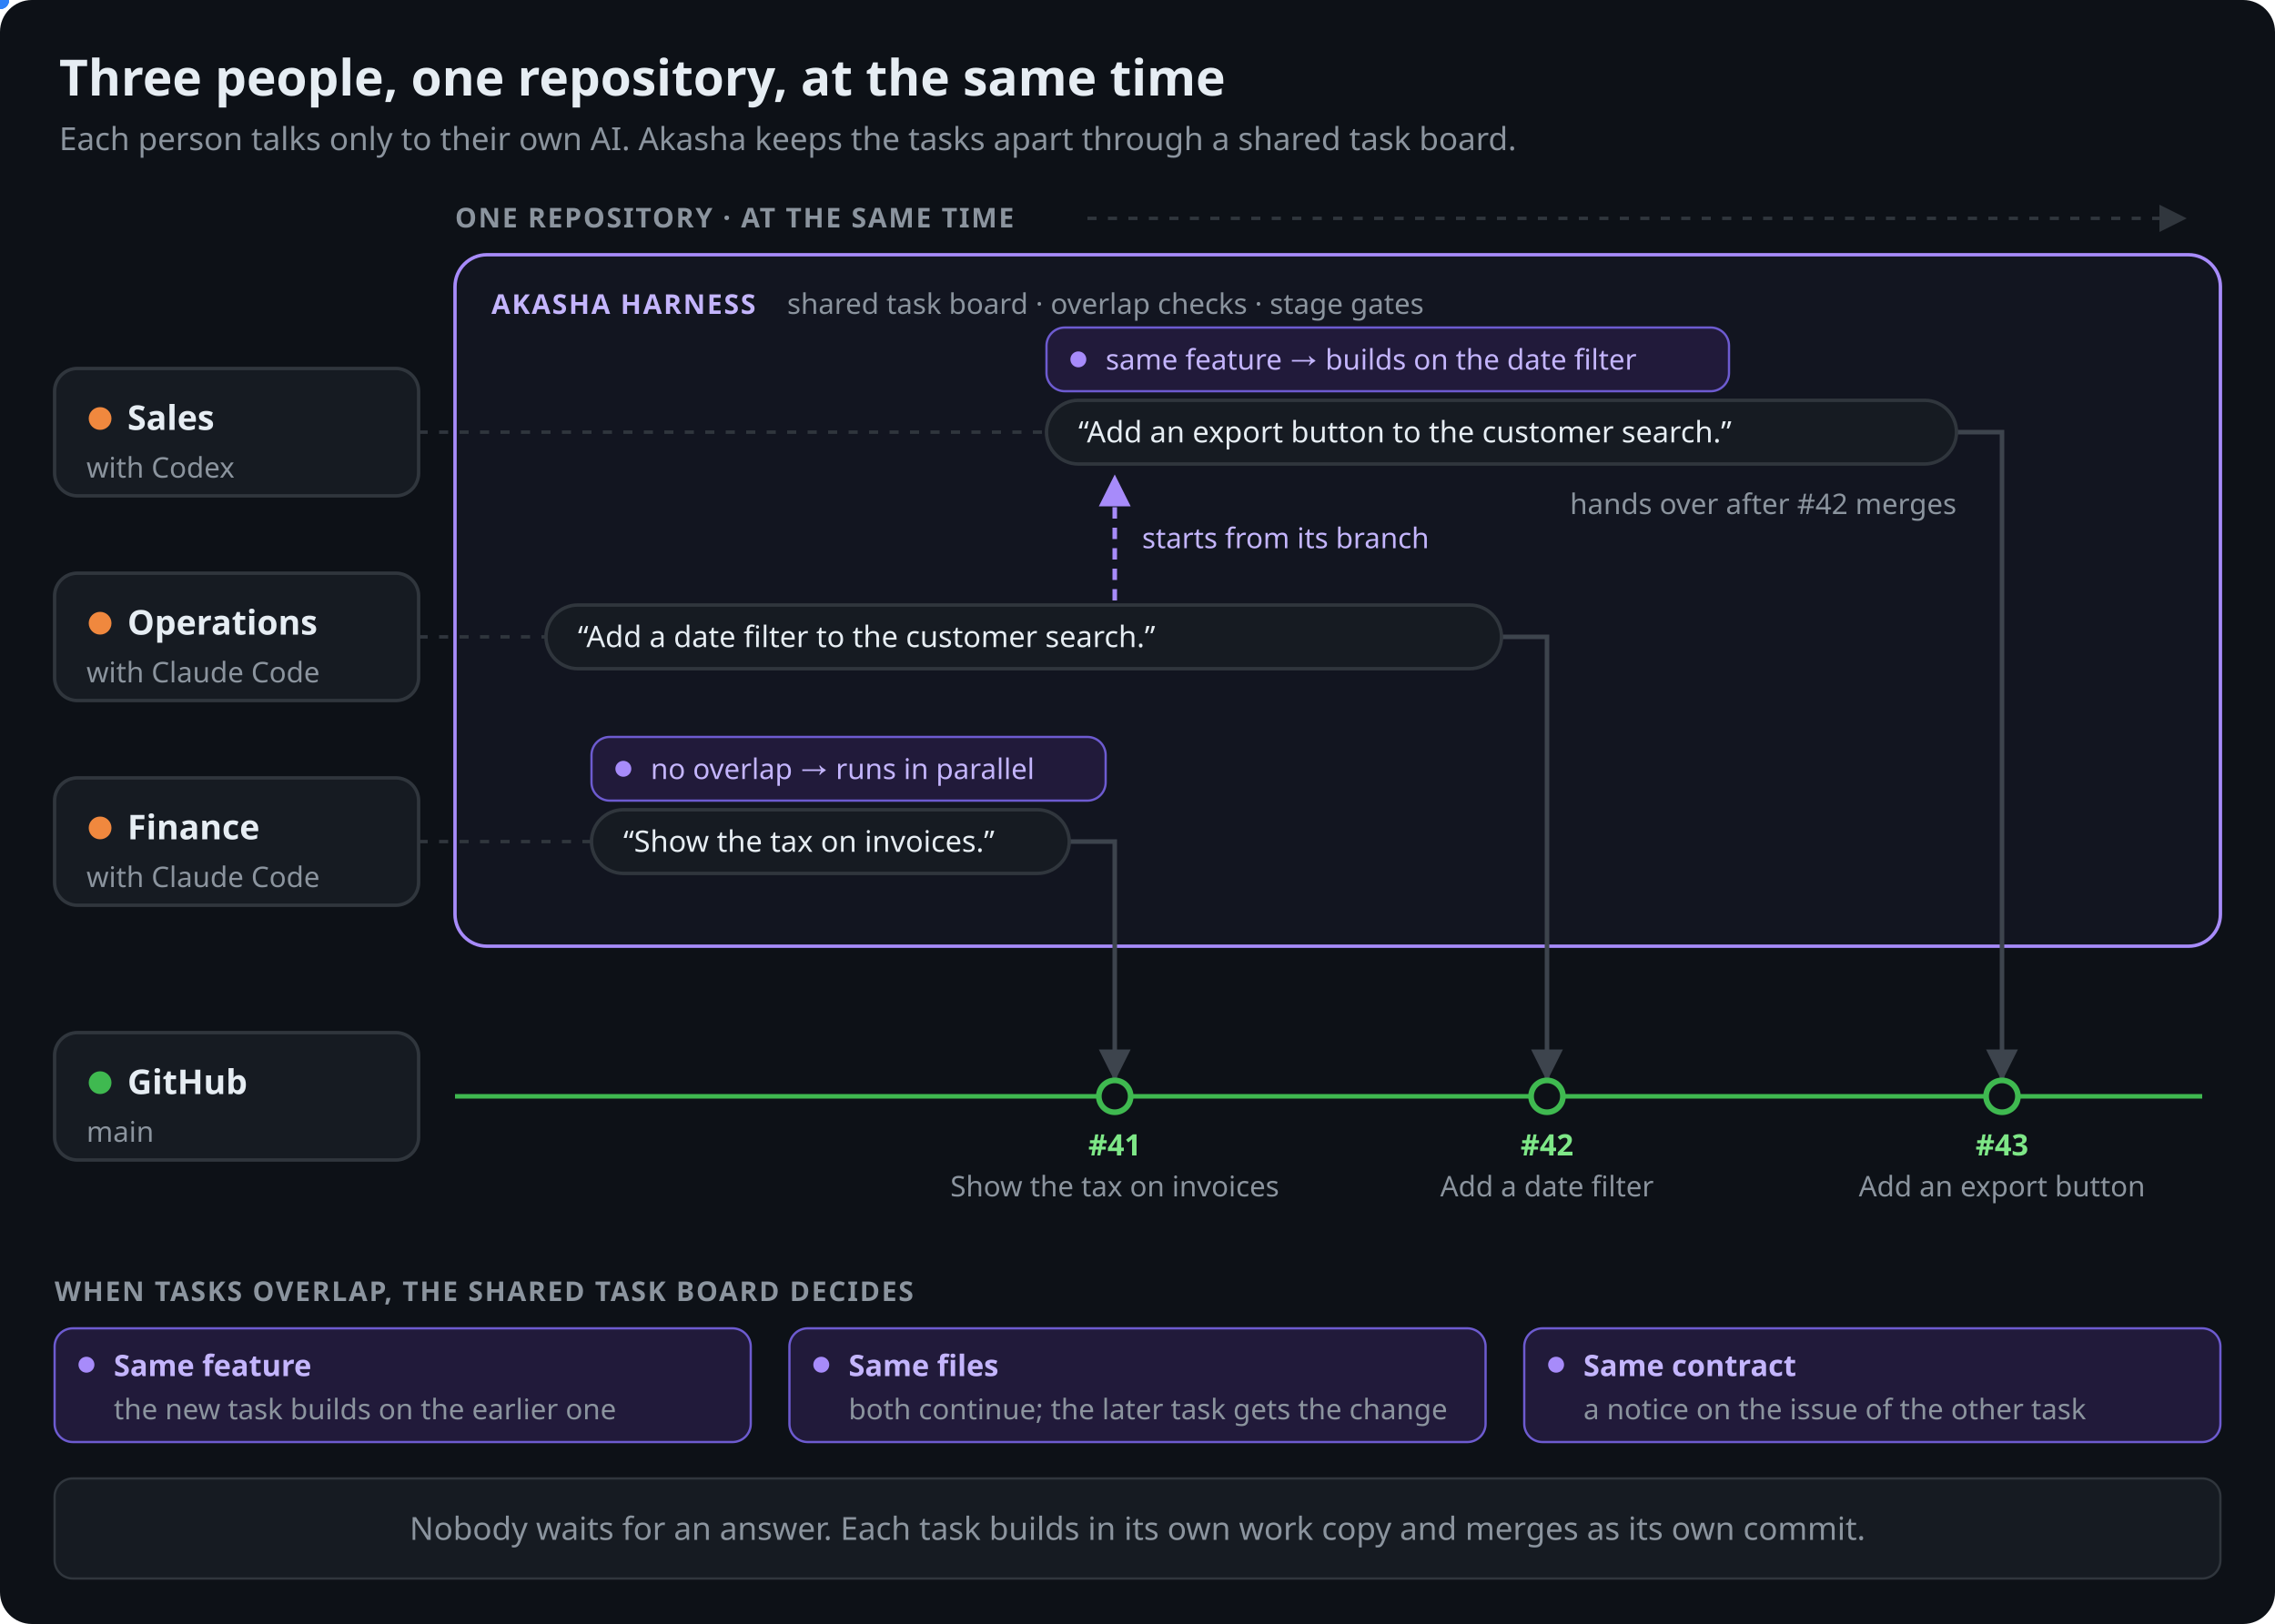
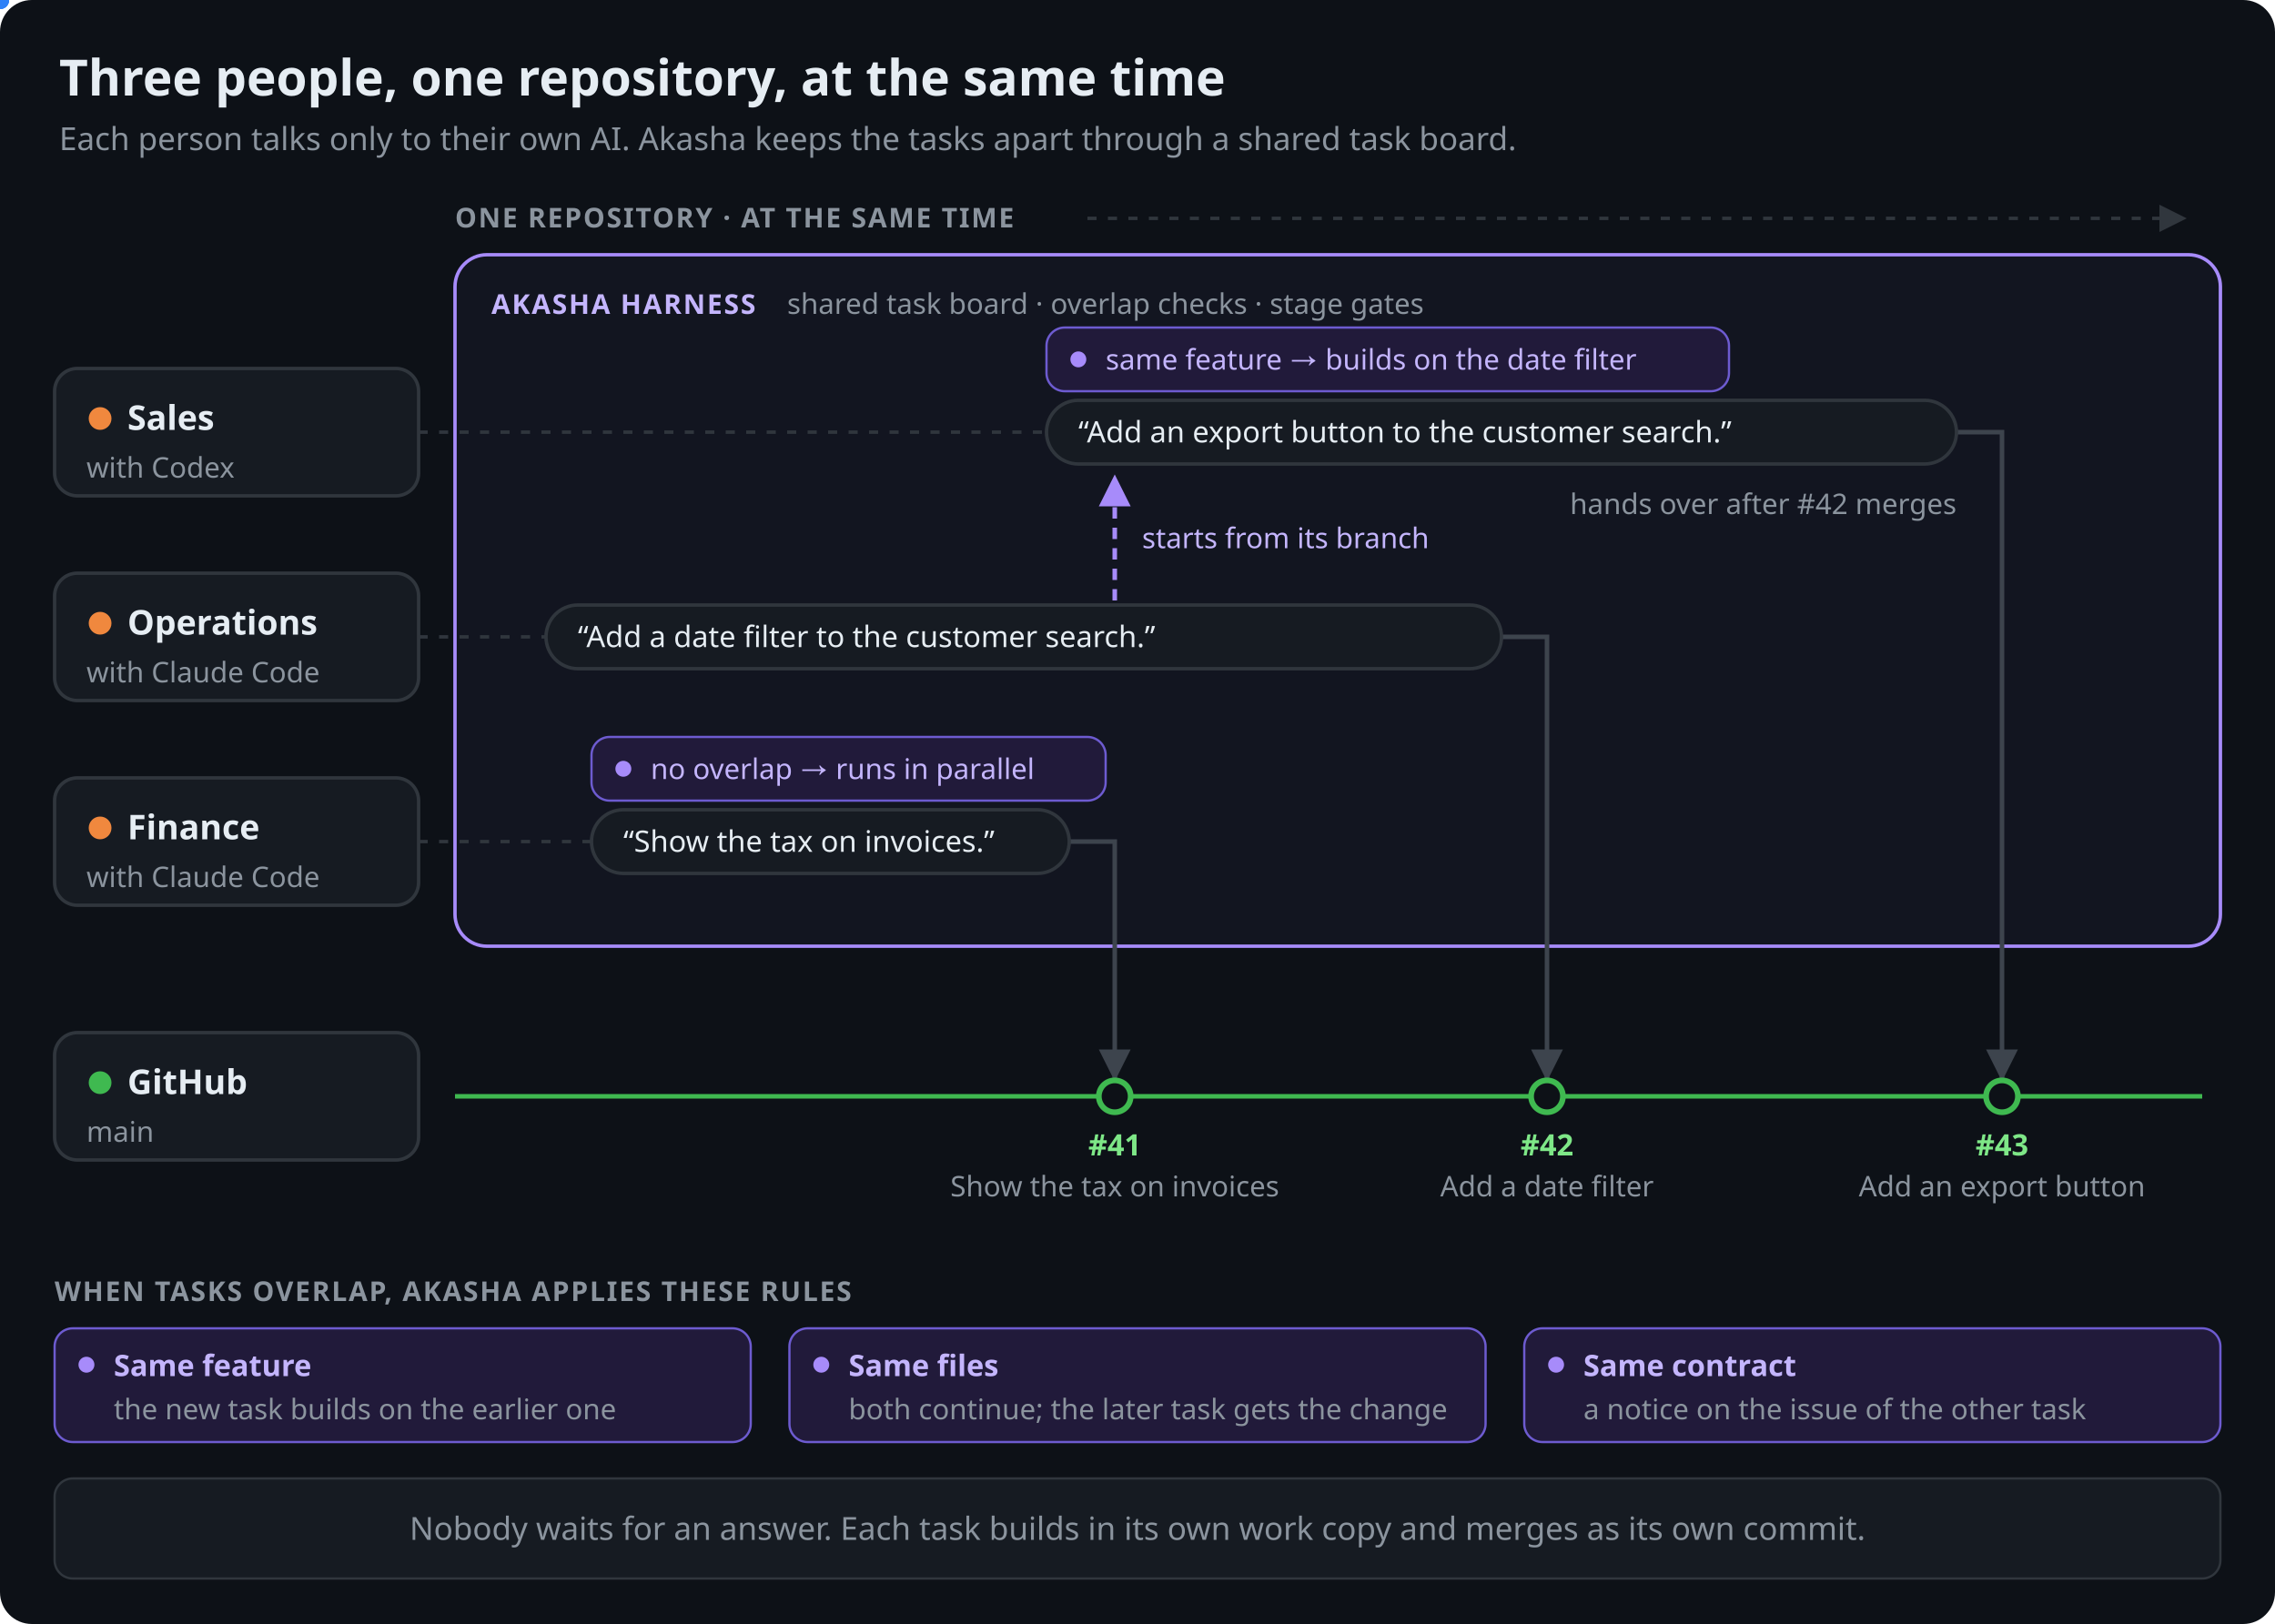
- <svg xmlns="http://www.w3.org/2000/svg" width="1000" height="714" viewBox="0 0 1000 714" role="img" aria-label="Three people work in one repository at the same time, each with their own AI. Operations asks for a date filter on the customer search, and Finance asks for the tax on invoices. Later, Sales asks for an export button on the customer search. Inside the Akasha harness, the shared task board finds that the export button is the same feature, so that task starts from the branch of the date filter and hands over after it merges. The invoice task has no overlap and runs in parallel. GitHub merges three commits in order: #41 Show the tax on invoices, #42 Add a date filter, #43 Add an export button. When tasks overlap, the board decides: the same feature stacks, for the same files both tasks continue and the task that merges later gets the earlier change, and the same contract leaves a notice on the other task.">
+ <svg xmlns="http://www.w3.org/2000/svg" width="1000" height="714" viewBox="0 0 1000 714" role="img" aria-label="Three people work in one repository at the same time, each with their own AI. Operations asks for a date filter on the customer search, and Finance asks for the tax on invoices. Later, Sales asks for an export button on the customer search. Inside the Akasha harness, the shared task board finds that the export button is the same feature, so that task starts from the branch of the date filter and hands over after it merges. The invoice task has no overlap and runs in parallel. GitHub merges three commits in order: #41 Show the tax on invoices, #42 Add a date filter, #43 Add an export button. When tasks overlap, Akasha applies these rules: the same feature stacks, for the same files both tasks continue and the task that merges later gets the earlier change, and the same contract leaves a notice on the other task.">
  <style>
text{font-family:-apple-system,BlinkMacSystemFont,"Segoe UI","Noto Sans","Malgun Gothic",Helvetica,Arial,sans-serif;fill:#e6edf3}
.title{font-size:22px;font-weight:700}
.sub{font-size:14px;fill:#8b949e}
.label{font-size:12px;font-weight:600;letter-spacing:.06em;fill:#8b949e}
.akasha{font-size:12px;font-weight:700;letter-spacing:.06em;fill:#c4b5fd}
.name{font-size:15px;font-weight:700}
.small{font-size:12.5px;fill:#8b949e}
.msg{font-size:13px;paint-order:stroke;stroke:#0d1117;stroke-width:5px;stroke-linejoin:round}
.row{font-size:13px;font-weight:600}
.how{font-size:12.5px;fill:#8b949e}
.gate{font-size:12.5px;fill:#c4b5fd}
.who{font-size:12px;fill:#f0b072}
.gh{font-size:12px;fill:#7ee787}
.ai{font-size:13px;fill:#79c0ff}
.foot{font-size:14px;fill:#8b949e}
.code{font-family:ui-monospace,SFMono-Regular,Consolas,"Liberation Mono",monospace}
.bar{font-size:13px}
.commit{font-size:13px;font-weight:700;fill:#7ee787}
.gatehead{font-size:13px;font-weight:600;fill:#c4b5fd}
@media (prefers-reduced-motion:reduce){.dot{display:none}}
</style>
  <defs>
    <marker id="head" viewBox="0 0 10 10" refX="9" refY="5" markerWidth="7" markerHeight="7" orient="auto">
      <path d="M0,0 L10,5 L0,10 z" fill="#3d444d" />
    </marker>
    <marker id="time" viewBox="0 0 10 10" refX="9" refY="5" markerWidth="8" markerHeight="8" orient="auto">
      <path d="M0,0 L10,5 L0,10 z" fill="#30363d" />
    </marker>
    <marker id="stack" viewBox="0 0 10 10" refX="9" refY="5" markerWidth="7" markerHeight="7" orient="auto">
      <path d="M0,0 L10,5 L0,10 z" fill="#a78bfa" />
    </marker>
  </defs>
  <rect width="1000" height="714" rx="14" fill="#0d1117" />
  <text x="26" y="42" class="title">Three people, one repository, at the same time</text>
  <text x="26" y="66" class="sub">Each person talks only to their own AI. Akasha keeps the tasks apart through a shared task board.</text>
  <text x="200" y="100" class="label">ONE REPOSITORY · AT THE SAME TIME</text>
  <path d="M478,96 L960,96" stroke="#30363d" stroke-width="1.5" stroke-dasharray="4 5" marker-end="url(#time)" />
  <rect x="200" y="112" width="776" height="304" rx="14" fill="#a78bfa" fill-opacity=".04" stroke="#a78bfa" stroke-width="1.5" />
  <text x="216" y="138" class="akasha">AKASHA HARNESS</text>
  <text x="346" y="138" class="small">shared task board · overlap checks · stage gates</text>
  <path d="M200,482 L968,482" stroke="#3fb950" stroke-width="2" />
  <path d="M184,190 L460,190" stroke="#30363d" stroke-width="1.5" stroke-dasharray="4 5" />
  <path d="M860,190 L880,190 L880,474" stroke="#3d444d" stroke-width="2" fill="none" marker-end="url(#head)" />
  <circle r="4" fill="#2f81f7" class="dot">
    <animateMotion dur="4s" begin="-0.0s" repeatCount="indefinite" path="M184,190 L880,190 L880,482" />
  </circle>
  <path d="M184,280 L240,280" stroke="#30363d" stroke-width="1.5" stroke-dasharray="4 5" />
  <path d="M660,280 L680,280 L680,474" stroke="#3d444d" stroke-width="2" fill="none" marker-end="url(#head)" />
  <circle r="4" fill="#2f81f7" class="dot">
    <animateMotion dur="4s" begin="-1.3s" repeatCount="indefinite" path="M184,280 L680,280 L680,482" />
  </circle>
  <path d="M184,370 L260,370" stroke="#30363d" stroke-width="1.5" stroke-dasharray="4 5" />
  <path d="M470,370 L490,370 L490,474" stroke="#3d444d" stroke-width="2" fill="none" marker-end="url(#head)" />
  <circle r="4" fill="#2f81f7" class="dot">
    <animateMotion dur="4s" begin="-2.6s" repeatCount="indefinite" path="M184,370 L490,370 L490,482" />
  </circle>
  <rect x="24" y="162" width="160" height="56" rx="10" fill="#161b22" stroke="#30363d" stroke-width="1.5" />
  <circle cx="44" cy="184" r="5" fill="#f0883e" />
  <text x="56" y="189" class="name">Sales</text>
  <text x="38" y="210" class="small">with Codex</text>
  <rect x="460" y="176" width="400" height="28" rx="14" fill="#161b22" stroke="#30363d" stroke-width="1.5" />
  <text x="474" y="194.5" class="bar">“Add an export button to the customer search.”</text>
  <circle cx="880" cy="482" r="7" fill="#0d1117" stroke="#3fb950" stroke-width="2.5" />
  <text x="880" y="508" class="commit" text-anchor="middle">#43</text>
  <text x="880" y="526" class="how" text-anchor="middle">Add an export button</text>
  <rect x="24" y="252" width="160" height="56" rx="10" fill="#161b22" stroke="#30363d" stroke-width="1.5" />
  <circle cx="44" cy="274" r="5" fill="#f0883e" />
  <text x="56" y="279" class="name">Operations</text>
  <text x="38" y="300" class="small">with Claude Code</text>
  <rect x="240" y="266" width="420" height="28" rx="14" fill="#161b22" stroke="#30363d" stroke-width="1.5" />
  <text x="254" y="284.5" class="bar">“Add a date filter to the customer search.”</text>
  <circle cx="680" cy="482" r="7" fill="#0d1117" stroke="#3fb950" stroke-width="2.5" />
  <text x="680" y="508" class="commit" text-anchor="middle">#42</text>
  <text x="680" y="526" class="how" text-anchor="middle">Add a date filter</text>
  <rect x="24" y="342" width="160" height="56" rx="10" fill="#161b22" stroke="#30363d" stroke-width="1.5" />
  <circle cx="44" cy="364" r="5" fill="#f0883e" />
  <text x="56" y="369" class="name">Finance</text>
  <text x="38" y="390" class="small">with Claude Code</text>
  <rect x="260" y="356" width="210" height="28" rx="14" fill="#161b22" stroke="#30363d" stroke-width="1.5" />
  <text x="274" y="374.5" class="bar">“Show the tax on invoices.”</text>
  <circle cx="490" cy="482" r="7" fill="#0d1117" stroke="#3fb950" stroke-width="2.5" />
  <text x="490" y="508" class="commit" text-anchor="middle">#41</text>
  <text x="490" y="526" class="how" text-anchor="middle">Show the tax on invoices</text>
  <rect x="460" y="144" width="300" height="28" rx="8" fill="#211a3a" stroke="#6d5bd0" />
  <circle cx="474" cy="158.0" r="3.5" fill="#a78bfa" />
  <text x="486" y="162.5" class="gate">same feature → builds on the date filter</text>
  <rect x="260" y="324" width="226" height="28" rx="8" fill="#211a3a" stroke="#6d5bd0" />
  <circle cx="274" cy="338.0" r="3.5" fill="#a78bfa" />
  <text x="286" y="342.5" class="gate">no overlap → runs in parallel</text>
  <path d="M490,264 L490,210" stroke="#a78bfa" stroke-width="2" stroke-dasharray="5 4" fill="none" marker-end="url(#stack)" />
  <text x="502" y="241" class="gate">starts from its branch</text>
  <text x="860" y="226" class="small" text-anchor="end">hands over after #42 merges</text>
  <rect x="24" y="454" width="160" height="56" rx="10" fill="#161b22" stroke="#30363d" stroke-width="1.5" />
  <circle cx="44" cy="476" r="5" fill="#3fb950" />
  <text x="56" y="481" class="name">GitHub</text>
  <text x="38" y="502" class="small">main</text>
-   <text x="24" y="572" class="label">WHEN TASKS OVERLAP, THE SHARED TASK BOARD DECIDES</text>
+   <text x="24" y="572" class="label">WHEN TASKS OVERLAP, AKASHA APPLIES THESE RULES</text>
  <rect x="24" y="584" width="306" height="50" rx="8" fill="#211a3a" stroke="#6d5bd0" />
  <circle cx="38" cy="600" r="3.5" fill="#a78bfa" />
  <text x="50" y="605" class="gatehead">Same feature</text>
  <text x="50" y="624" class="how">the new task builds on the earlier one</text>
  <rect x="347" y="584" width="306" height="50" rx="8" fill="#211a3a" stroke="#6d5bd0" />
  <circle cx="361" cy="600" r="3.5" fill="#a78bfa" />
  <text x="373" y="605" class="gatehead">Same files</text>
  <text x="373" y="624" class="how">both continue; the later task gets the change</text>
  <rect x="670" y="584" width="306" height="50" rx="8" fill="#211a3a" stroke="#6d5bd0" />
  <circle cx="684" cy="600" r="3.5" fill="#a78bfa" />
  <text x="696" y="605" class="gatehead">Same contract</text>
  <text x="696" y="624" class="how">a notice on the issue of the other task</text>
  <rect x="24" y="650" width="952" height="44" rx="8" fill="#161b22" stroke="#30363d" />
  <text x="500" y="677" class="foot" text-anchor="middle">Nobody waits for an answer. Each task builds in its own work copy and merges as its own commit.</text>
</svg>
